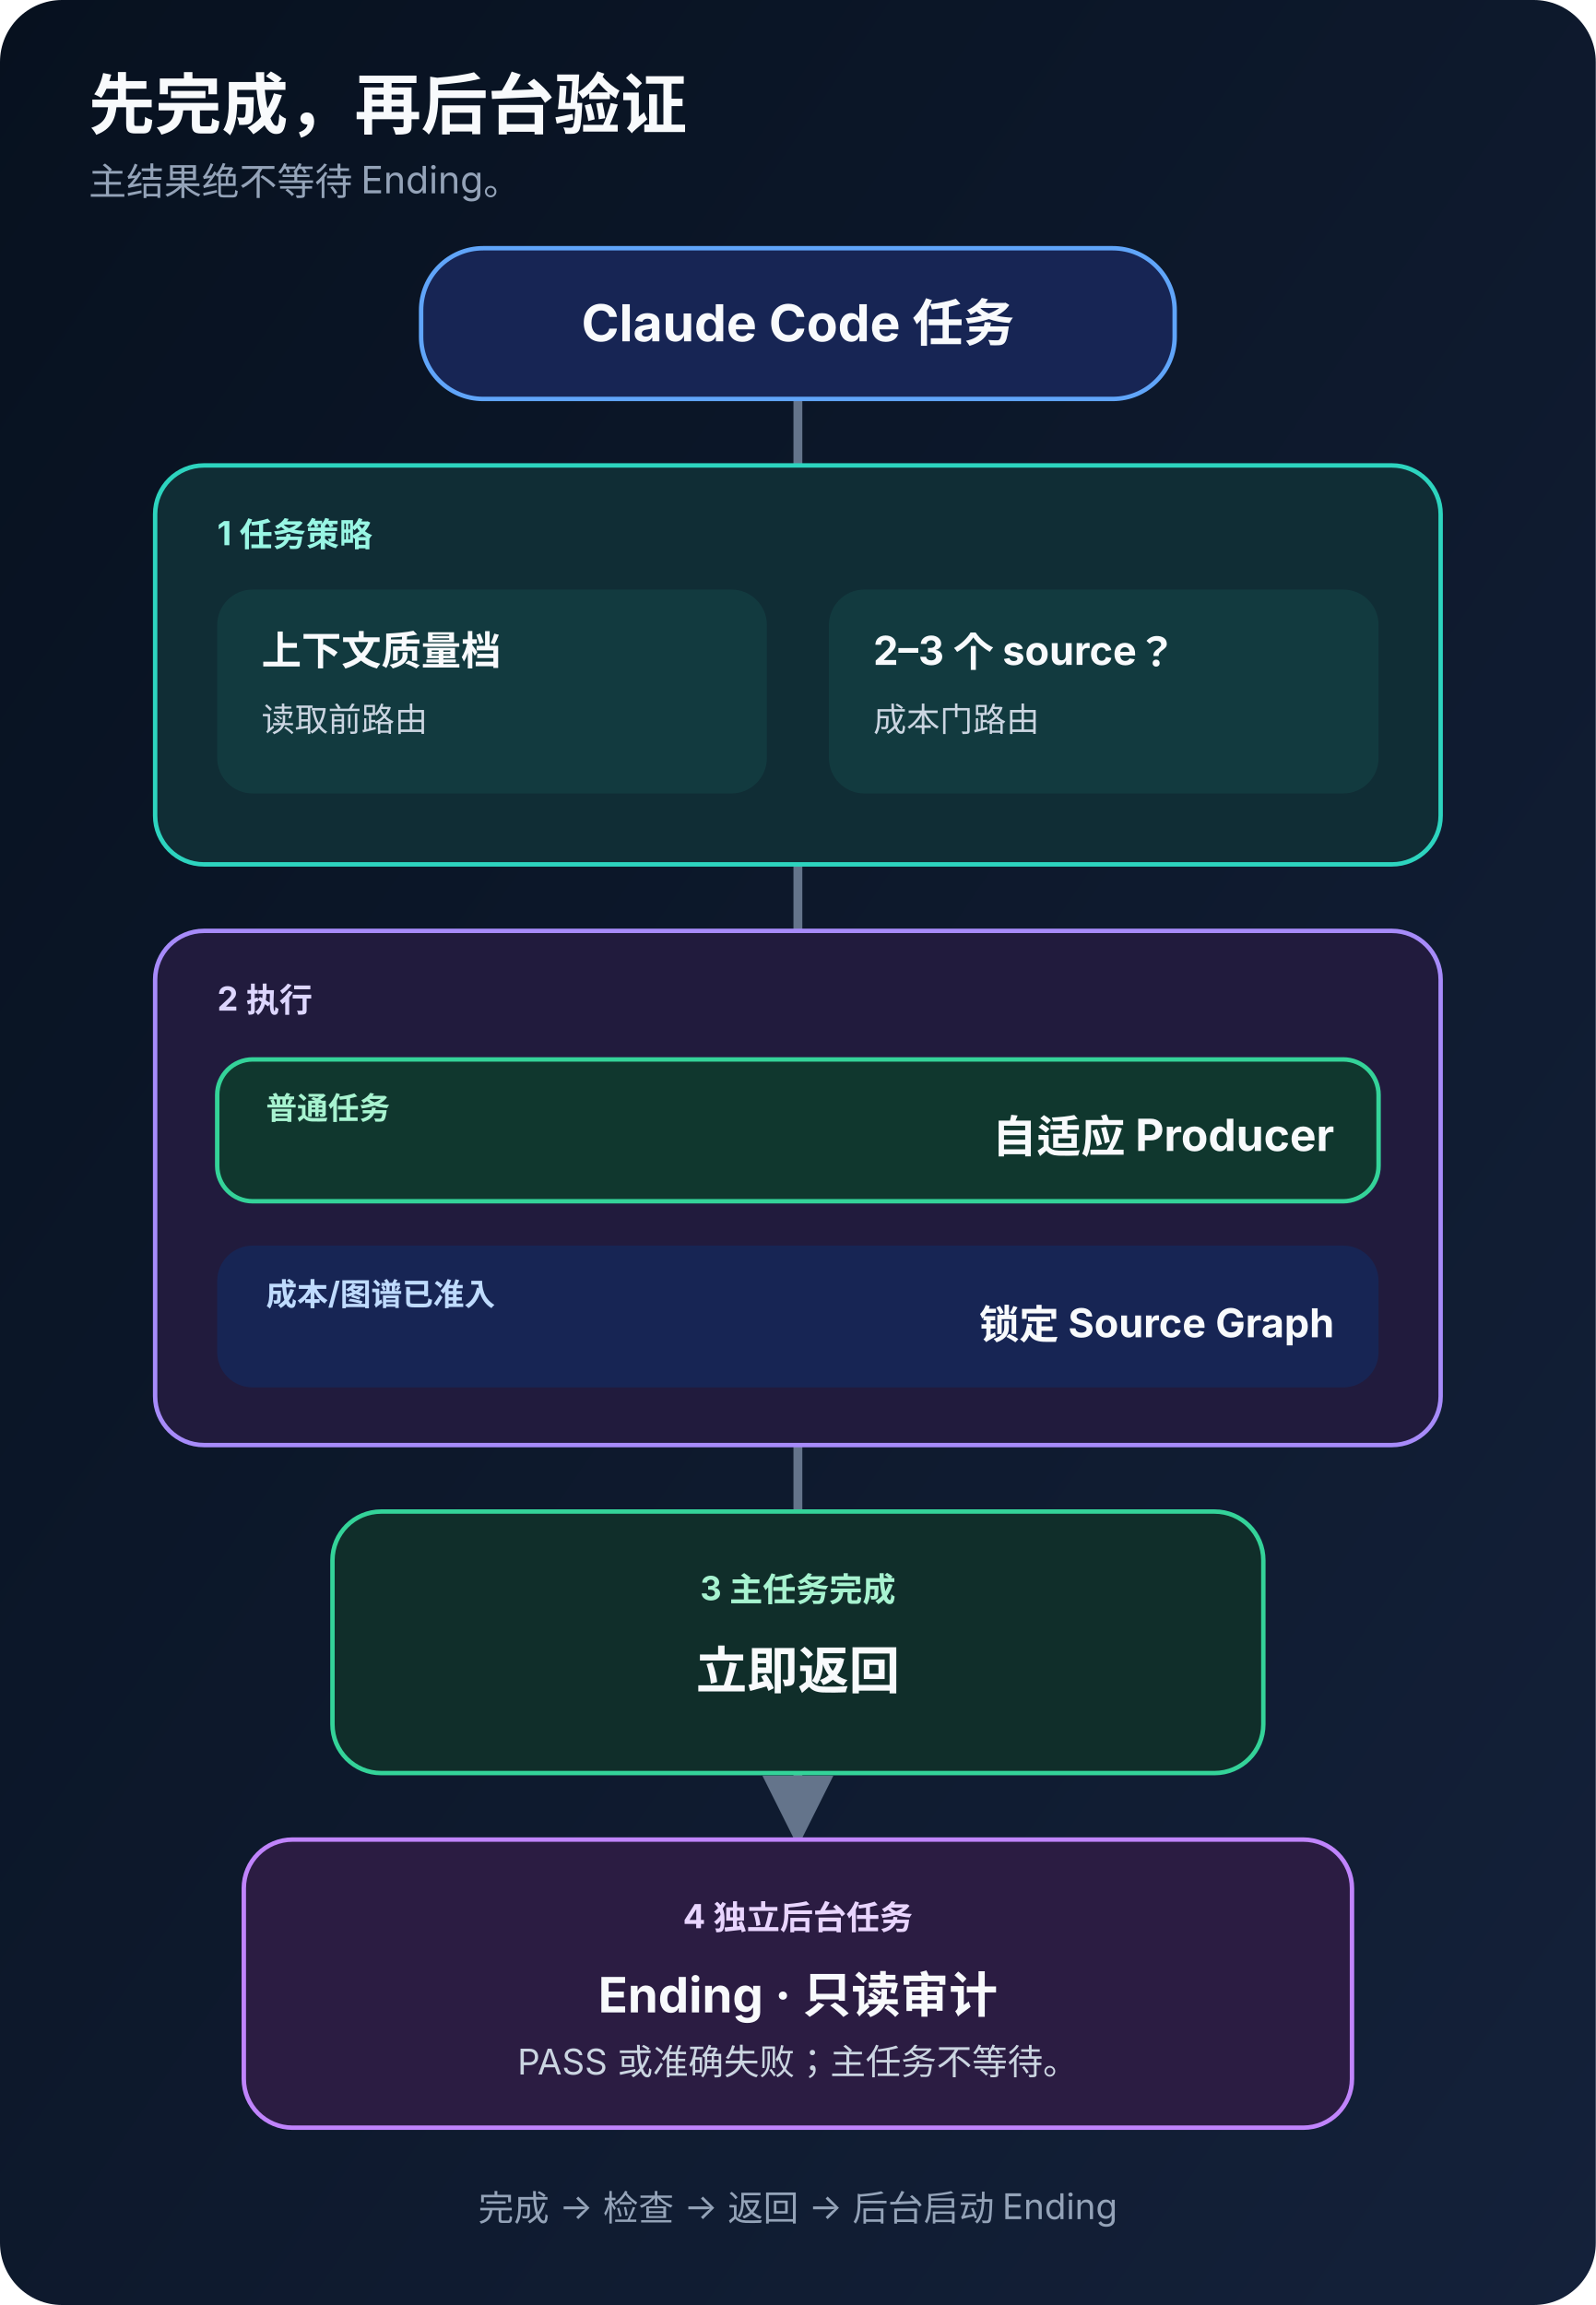
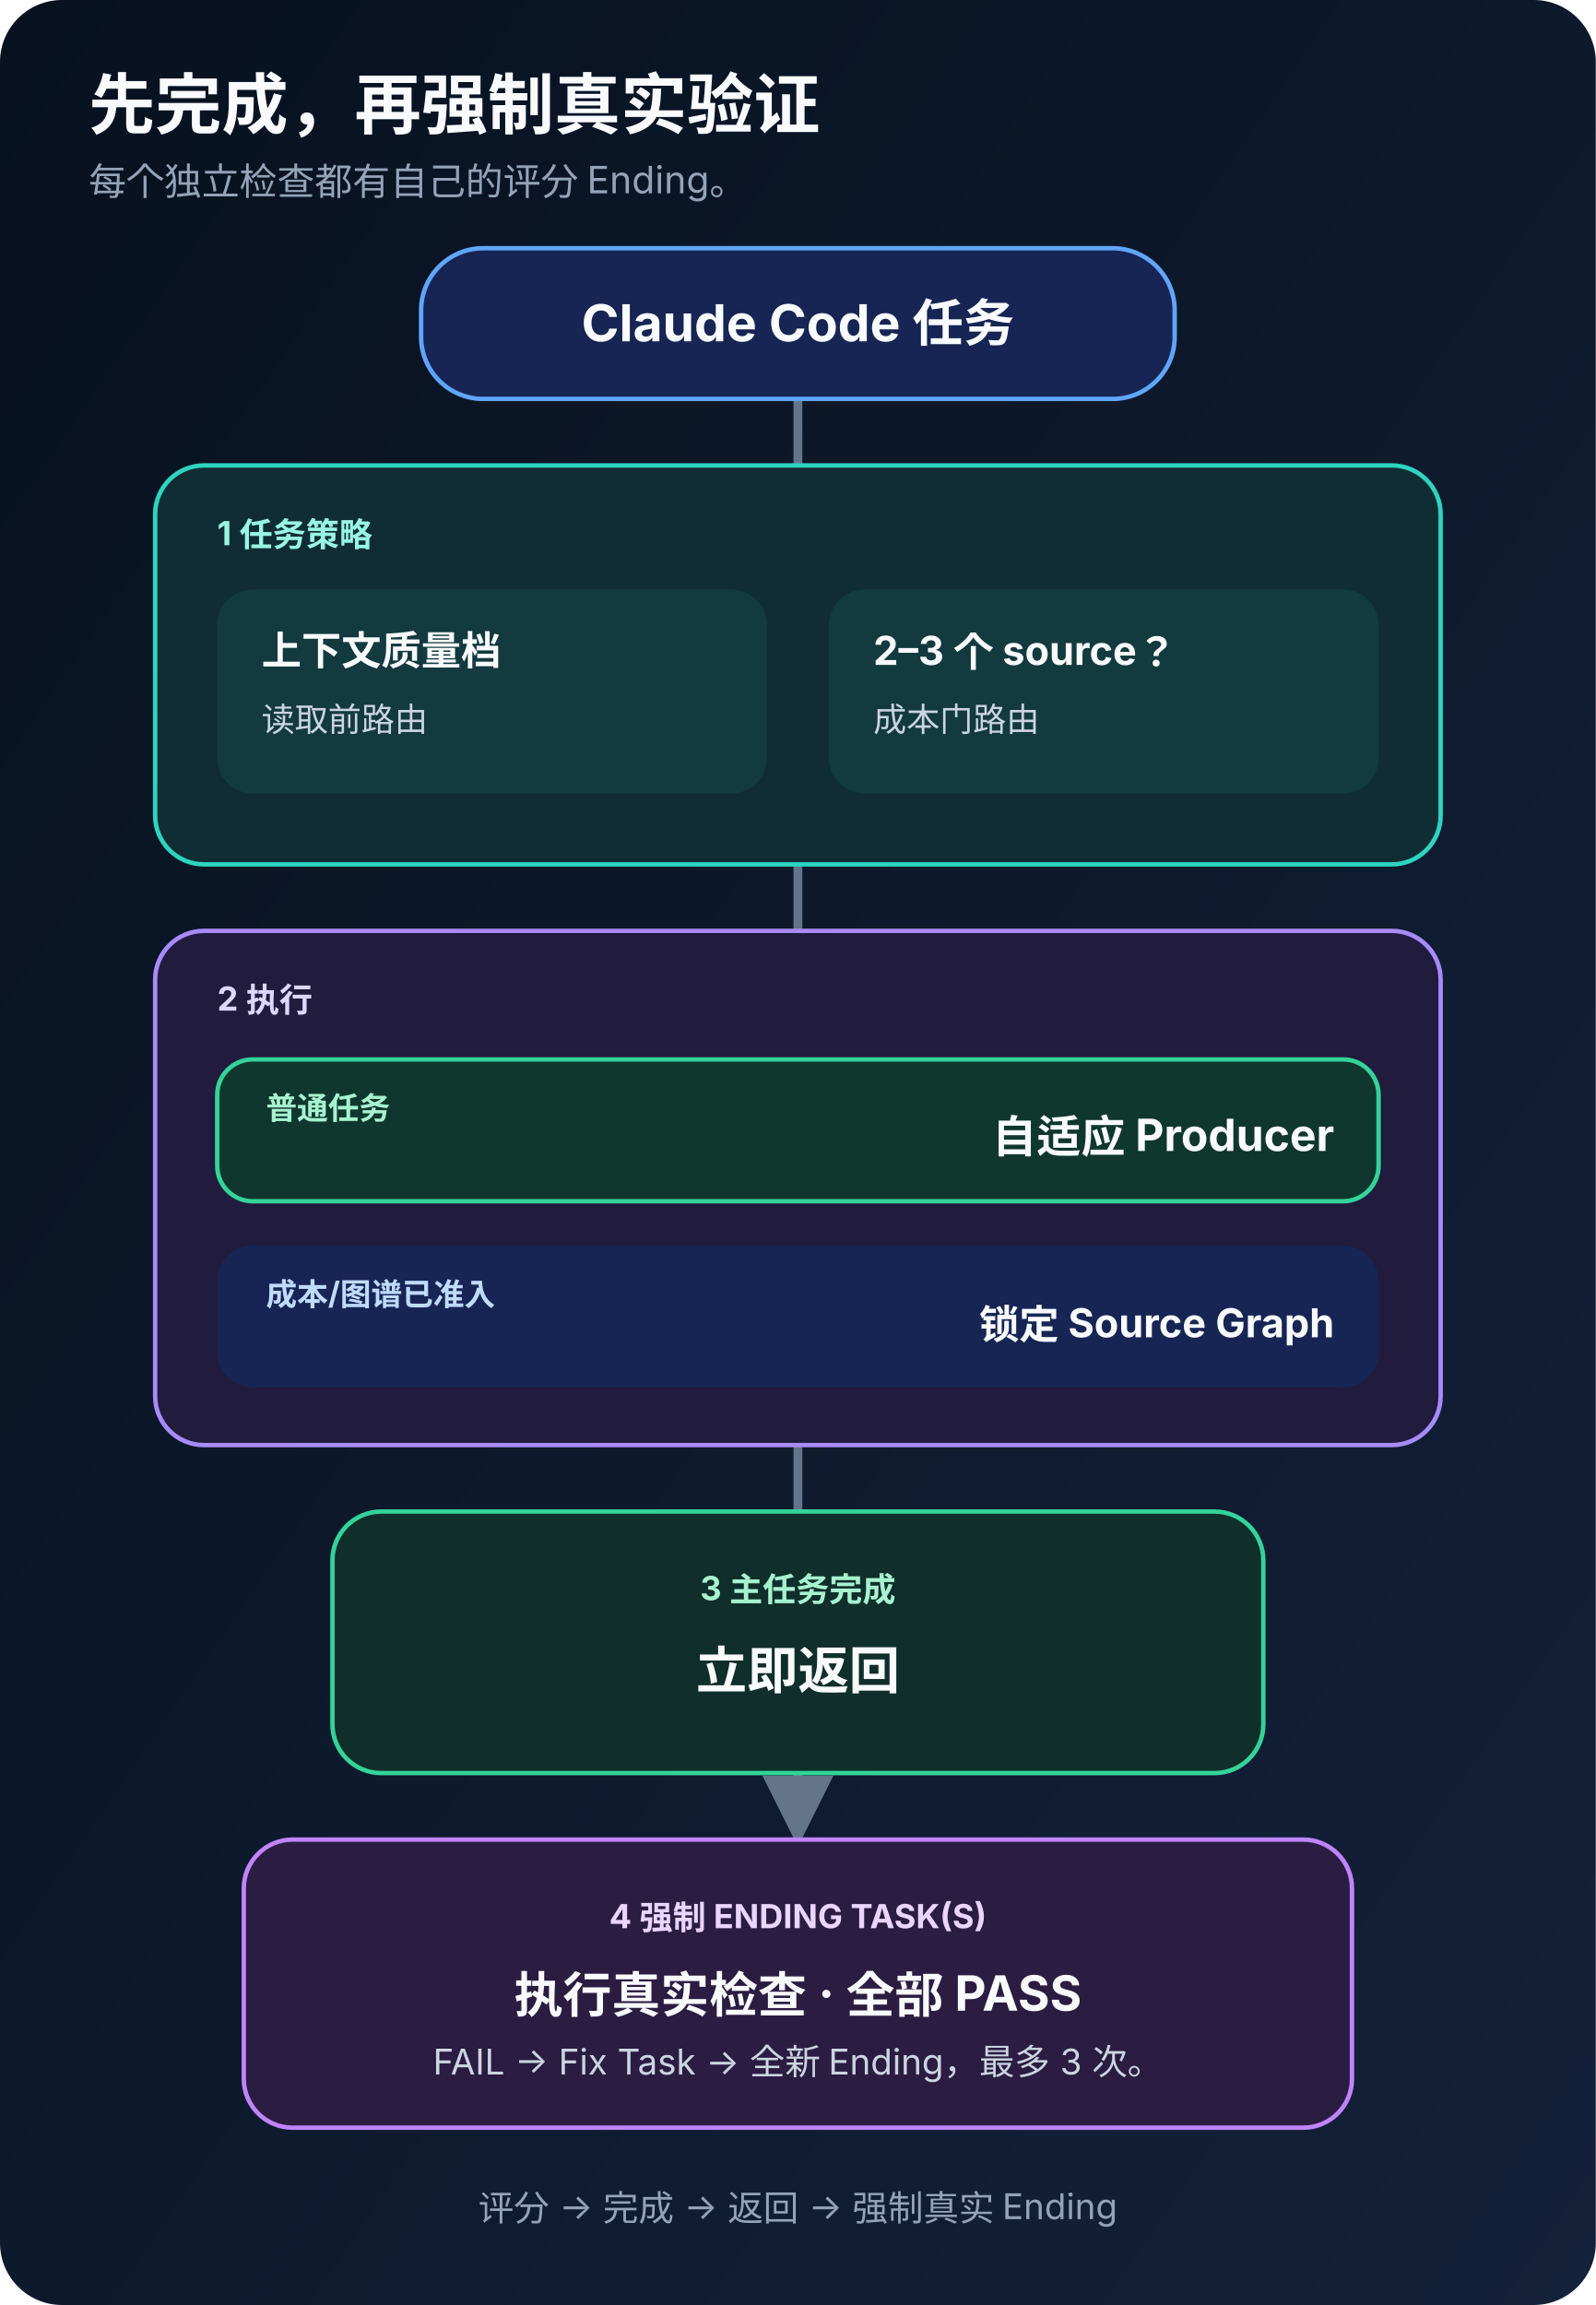
<svg xmlns="http://www.w3.org/2000/svg" width="720" height="1040" viewBox="0 0 720 1040" role="img" aria-labelledby="title desc">
  <defs>
    <linearGradient id="background" x1="0" y1="0" x2="1" y2="1">
      <stop stop-color="#07111f" />
      <stop offset="1" stop-color="#14213a" />
    </linearGradient>
    <marker id="arrow" viewBox="0 0 10 10" refX="9" refY="5" markerWidth="8" markerHeight="8" orient="auto">
      <path d="M0 0 10 5 0 10z" fill="#64748b" />
    </marker>
  </defs>
  <rect width="720" height="1040" rx="28" fill="url(#background)" />
-   <text x="40" y="58" fill="#f8fafc" font-family="-apple-system,BlinkMacSystemFont,'PingFang SC','Segoe UI',sans-serif" font-size="30" font-weight="700">先完成，再后台验证</text>
-   <text x="40" y="88" fill="#94a3b8" font-family="-apple-system,BlinkMacSystemFont,'PingFang SC','Segoe UI',sans-serif" font-size="17">主结果绝不等待 Ending。</text>
+   <text x="40" y="58" fill="#f8fafc" font-family="-apple-system,BlinkMacSystemFont,'PingFang SC','Segoe UI',sans-serif" font-size="30" font-weight="700">先完成，再强制真实验证</text>
+   <text x="40" y="88" fill="#94a3b8" font-family="-apple-system,BlinkMacSystemFont,'PingFang SC','Segoe UI',sans-serif" font-size="17">每个独立检查都有自己的评分 Ending。</text>
  <path d="M360 180V210 M360 390V420 M360 652V682 M360 800V830" fill="none" stroke="#64748b" stroke-width="4" marker-end="url(#arrow)" />
  <rect x="190" y="112" width="340" height="68" rx="28" fill="#172554" stroke="#60a5fa" stroke-width="2" />
  <text x="360" y="154" text-anchor="middle" fill="#f8fafc" font-family="-apple-system,BlinkMacSystemFont,'PingFang SC','Segoe UI',sans-serif" font-size="23" font-weight="700">Claude Code 任务</text>
  <rect x="70" y="210" width="580" height="180" rx="22" fill="#102d35" stroke="#2dd4bf" stroke-width="2" />
  <text x="98" y="246" fill="#99f6e4" font-family="-apple-system,BlinkMacSystemFont,'PingFang SC','Segoe UI',sans-serif" font-size="15" font-weight="700">1  任务策略</text>
  <rect x="98" y="266" width="248" height="92" rx="16" fill="#123a3f" />
  <text x="118" y="300" fill="#f8fafc" font-family="-apple-system,BlinkMacSystemFont,'PingFang SC','Segoe UI',sans-serif" font-size="18" font-weight="700">上下文质量档</text>
  <text x="118" y="330" fill="#cbd5e1" font-family="-apple-system,BlinkMacSystemFont,'PingFang SC','Segoe UI',sans-serif" font-size="15">读取前路由</text>
  <rect x="374" y="266" width="248" height="92" rx="16" fill="#123a3f" />
  <text x="394" y="300" fill="#f8fafc" font-family="-apple-system,BlinkMacSystemFont,'PingFang SC','Segoe UI',sans-serif" font-size="18" font-weight="700">2–3 个 source？</text>
  <text x="394" y="330" fill="#cbd5e1" font-family="-apple-system,BlinkMacSystemFont,'PingFang SC','Segoe UI',sans-serif" font-size="15">成本门路由</text>
  <rect x="70" y="420" width="580" height="232" rx="22" fill="#211b3d" stroke="#a78bfa" stroke-width="2" />
  <text x="98" y="456" fill="#ddd6fe" font-family="-apple-system,BlinkMacSystemFont,'PingFang SC','Segoe UI',sans-serif" font-size="15" font-weight="700">2  执行</text>
  <rect x="98" y="478" width="524" height="64" rx="16" fill="#10372e" stroke="#34d399" stroke-width="2" />
  <text x="120" y="505" fill="#a7f3d0" font-family="-apple-system,BlinkMacSystemFont,'PingFang SC','Segoe UI',sans-serif" font-size="14" font-weight="700">普通任务</text>
  <text x="602" y="520" text-anchor="end" fill="#f8fafc" font-family="-apple-system,BlinkMacSystemFont,'PingFang SC','Segoe UI',sans-serif" font-size="20" font-weight="700">自适应 Producer</text>
  <rect x="98" y="562" width="524" height="64" rx="16" fill="#172554" />
  <text x="120" y="589" fill="#bfdbfe" font-family="-apple-system,BlinkMacSystemFont,'PingFang SC','Segoe UI',sans-serif" font-size="14" font-weight="700">成本/图谱已准入</text>
  <text x="602" y="604" text-anchor="end" fill="#f8fafc" font-family="-apple-system,BlinkMacSystemFont,'PingFang SC','Segoe UI',sans-serif" font-size="18" font-weight="700">锁定 Source Graph</text>
  <rect x="150" y="682" width="420" height="118" rx="22" fill="#102e2a" stroke="#34d399" stroke-width="2" />
  <text x="360" y="722" text-anchor="middle" fill="#a7f3d0" font-family="-apple-system,BlinkMacSystemFont,'PingFang SC','Segoe UI',sans-serif" font-size="15" font-weight="700">3  主任务完成</text>
  <text x="360" y="762" text-anchor="middle" fill="#f8fafc" font-family="-apple-system,BlinkMacSystemFont,'PingFang SC','Segoe UI',sans-serif" font-size="23" font-weight="700">立即返回</text>
  <rect x="110" y="830" width="500" height="130" rx="22" fill="#2b1c42" stroke="#c084fc" stroke-width="2" />
-   <text x="360" y="870" text-anchor="middle" fill="#e9d5ff" font-family="-apple-system,BlinkMacSystemFont,'PingFang SC','Segoe UI',sans-serif" font-size="15" font-weight="700">4  独立后台任务</text>
-   <text x="360" y="908" text-anchor="middle" fill="#f8fafc" font-family="-apple-system,BlinkMacSystemFont,'PingFang SC','Segoe UI',sans-serif" font-size="22" font-weight="700">Ending · 只读审计</text>
-   <text x="360" y="936" text-anchor="middle" fill="#cbd5e1" font-family="-apple-system,BlinkMacSystemFont,'PingFang SC','Segoe UI',sans-serif" font-size="16">PASS 或准确失败；主任务不等待。</text>
-   <text x="360" y="1002" text-anchor="middle" fill="#94a3b8" font-family="-apple-system,BlinkMacSystemFont,'PingFang SC','Segoe UI',sans-serif" font-size="16">完成 → 检查 → 返回 → 后台启动 Ending</text>
+   <text x="360" y="870" text-anchor="middle" fill="#e9d5ff" font-family="-apple-system,BlinkMacSystemFont,'PingFang SC','Segoe UI',sans-serif" font-size="15" font-weight="700">4  强制 ENDING TASK(S)</text>
+   <text x="360" y="908" text-anchor="middle" fill="#f8fafc" font-family="-apple-system,BlinkMacSystemFont,'PingFang SC','Segoe UI',sans-serif" font-size="22" font-weight="700">执行真实检查 · 全部 PASS</text>
+   <text x="360" y="936" text-anchor="middle" fill="#cbd5e1" font-family="-apple-system,BlinkMacSystemFont,'PingFang SC','Segoe UI',sans-serif" font-size="16">FAIL → Fix Task → 全新 Ending，最多 3 次。</text>
+   <text x="360" y="1002" text-anchor="middle" fill="#94a3b8" font-family="-apple-system,BlinkMacSystemFont,'PingFang SC','Segoe UI',sans-serif" font-size="16">评分 → 完成 → 返回 → 强制真实 Ending</text>
</svg>
